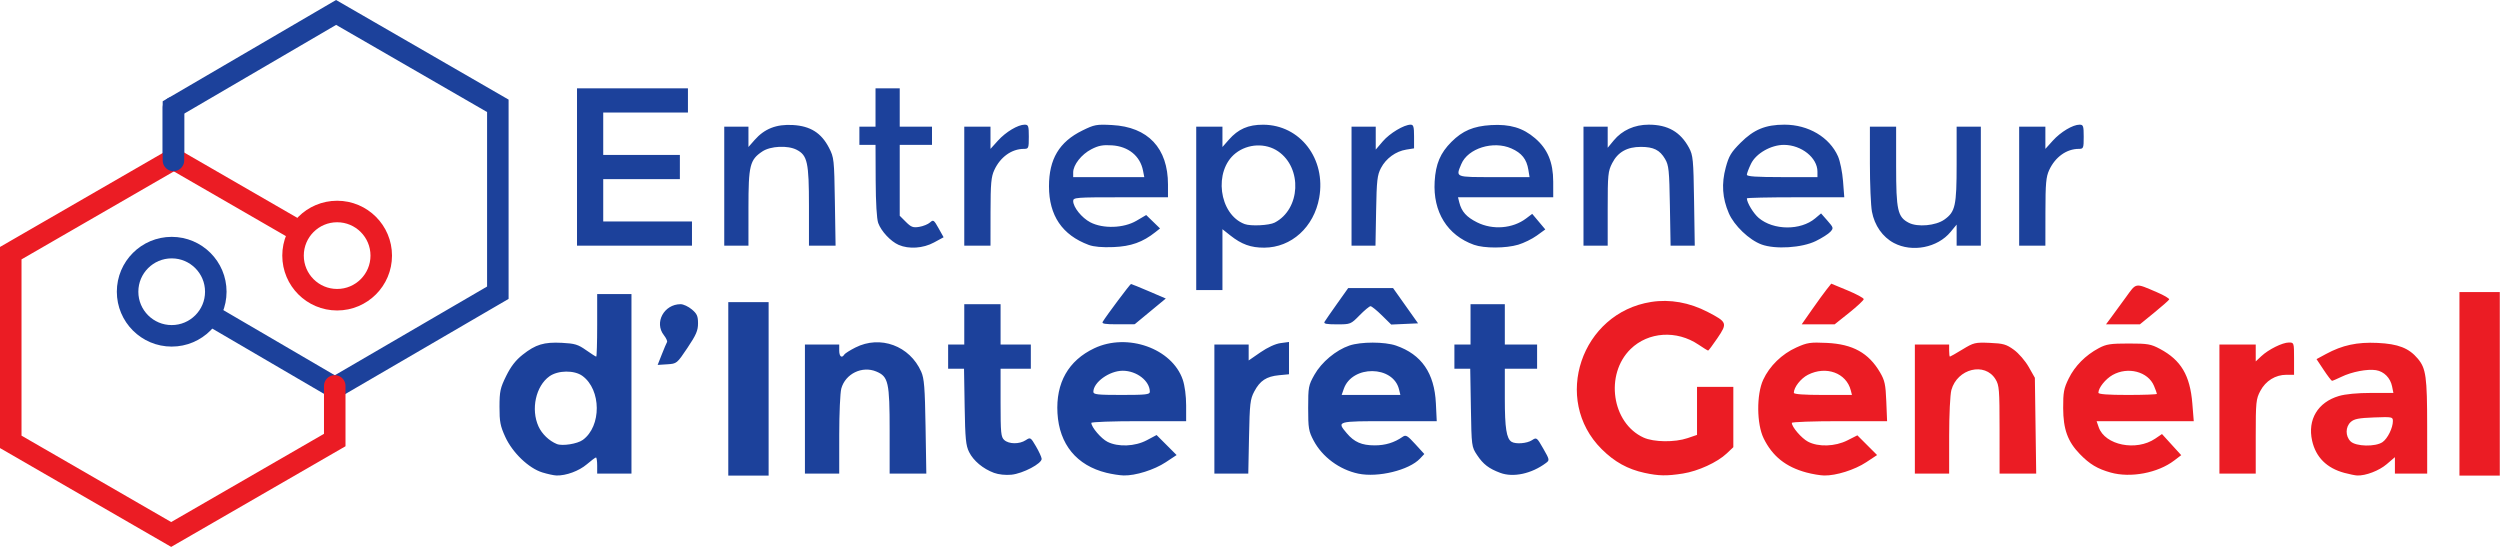
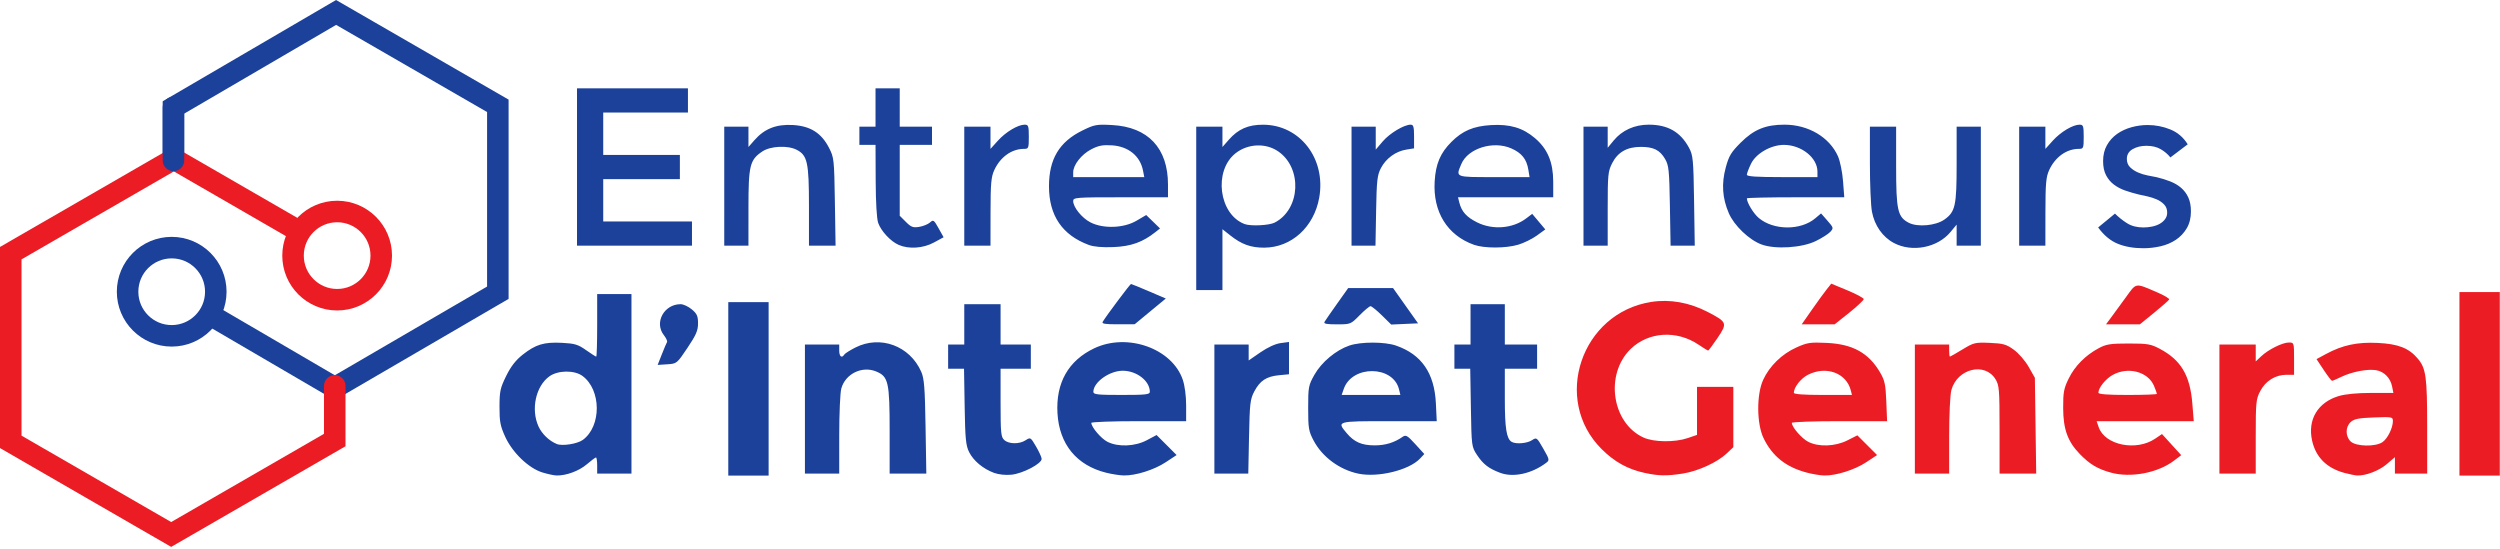
<svg xmlns="http://www.w3.org/2000/svg" width="1162px" height="255px" viewBox="0 0 1162 255" version="1.1">
  <g id="Page-1" stroke="none" stroke-width="1" fill="none" fill-rule="evenodd">
-     <g id="Logo-EIG-(old)" transform="translate(5, 5)">
+     <g id="LogoEIG" transform="translate(5, 5)">
      <path d="M759.401,214.794 C751.551,213.089 745.425,209.696 739.447,203.744 C716.336,180.733 729.937,140.409 762.519,135.336 C771.217,133.982 780.244,135.589 788.761,140.009 C797.805,144.702 797.988,145.198 793.252,152.173 C791.095,155.348 789.157,157.946 788.944,157.946 C788.731,157.946 786.723,156.708 784.481,155.195 C774.323,148.34 761.124,149.193 752.897,157.237 C740.84,169.025 744.159,191.657 758.932,198.385 C763.675,200.545 773.441,200.666 779.39,198.639 L783.776,197.145 L783.776,185.983 L783.776,174.821 L792.213,174.821 L800.651,174.821 L800.651,188.836 L800.651,202.851 L797.604,205.74 C793.237,209.881 784.283,213.991 777.213,215.101 C769.655,216.287 765.982,216.224 759.401,214.794 Z M834.617,214.618 C825.023,212.035 818.776,207.034 814.718,198.688 C811.481,192.03 811.383,178.374 814.524,171.54 C817.465,165.141 823.23,159.525 829.958,156.506 C835.051,154.22 836.383,154.021 844.131,154.385 C856.173,154.951 863.539,159.036 868.848,168.094 C871.027,171.814 871.434,173.704 871.751,181.589 L872.119,190.759 L849.979,190.759 C837.802,190.759 827.838,191.118 827.838,191.558 C827.838,193.457 832.323,198.678 835.324,200.273 C840.151,202.838 847.947,202.584 853.694,199.675 L858.304,197.34 L862.887,201.924 L867.47,206.507 L862.42,209.845 C857.077,213.376 848.403,216.112 842.876,216.01 C841.051,215.976 837.334,215.349 834.617,214.618 Z M855.253,176.462 C853.19,168.329 843.764,164.898 835.32,169.205 C831.988,170.905 828.776,175.019 828.776,177.587 C828.776,178.229 833.477,178.571 842.282,178.571 L855.788,178.571 L855.253,176.462 Z M976.04,214.64 C969.871,212.911 966.281,210.759 961.713,206.052 C956.059,200.227 953.993,194.526 953.96,184.665 C953.936,177.303 954.264,175.551 956.538,170.921 C959.4,165.093 964.324,160.129 970.53,156.815 C973.994,154.965 975.933,154.665 984.401,154.665 C993.26,154.665 994.714,154.914 998.932,157.159 C1008.744,162.38 1012.94,169.455 1013.997,182.556 L1014.659,190.759 L992.079,190.759 L969.498,190.759 L970.489,193.602 C973.394,201.933 987.934,204.858 996.74,198.882 L999.893,196.742 L1004.361,201.652 L1008.828,206.561 L1005.576,209.042 C997.969,214.844 985.319,217.241 976.04,214.64 L976.04,214.64 Z M997.526,178.072 C997.526,177.798 996.919,176.12 996.176,174.343 C993.414,167.734 984.075,165.277 976.944,169.285 C973.647,171.138 970.338,175.275 970.338,177.544 C970.338,178.241 974.703,178.571 983.932,178.571 C991.409,178.571 997.526,178.347 997.526,178.072 Z M1084.656,214.792 C1076.465,212.583 1071.389,207.517 1069.67,199.837 C1067.477,190.039 1072.307,181.976 1082.112,179.064 C1085.148,178.162 1090.722,177.634 1097.188,177.634 L1107.448,177.634 L1106.847,174.632 C1106.05,170.643 1103.105,167.661 1099.366,167.054 C1095.38,166.407 1088.13,167.799 1083.294,170.14 C1081.171,171.168 1079.205,172.009 1078.925,172.009 C1078.645,172.009 1076.91,169.739 1075.068,166.966 L1071.72,161.923 L1076.107,159.549 C1083.746,155.415 1090.596,153.94 1100.083,154.386 C1109.675,154.836 1114.65,156.779 1118.778,161.684 C1122.609,166.237 1123.14,170.086 1123.146,193.337 L1123.156,215.134 L1115.656,215.134 L1108.156,215.134 L1108.156,211.311 L1108.156,207.488 L1104.351,210.744 C1100.813,213.772 1094.6,216.156 1090.631,216.008 C1089.699,215.973 1087.013,215.426 1084.661,214.792 L1084.656,214.792 Z M1102.416,200.48 C1104.79,198.817 1107.213,193.876 1107.213,190.698 C1107.213,188.781 1106.868,188.715 1098.404,189.028 C1091.361,189.287 1089.199,189.711 1087.623,191.138 C1085.121,193.404 1085.075,197.683 1087.526,200.134 C1089.955,202.563 1099.137,202.777 1102.416,200.48 L1102.416,200.48 Z M1138.151,173.415 L1138.151,130.759 L1147.526,130.759 L1156.901,130.759 L1156.901,173.415 L1156.901,216.071 L1147.526,216.071 L1138.151,216.071 L1138.151,173.415 Z M885.026,185.134 L885.026,155.134 L892.995,155.134 L900.963,155.134 L900.963,157.946 C900.963,159.493 901.123,160.759 901.319,160.759 C901.514,160.759 904.151,159.253 907.178,157.412 C912.411,154.231 913.036,154.081 919.86,154.368 C926.144,154.633 927.537,155.033 931.054,157.581 C933.294,159.204 936.34,162.728 937.939,165.547 L940.807,170.602 L941.116,192.868 L941.425,215.134 L932.913,215.134 L924.401,215.134 L924.397,194.743 C924.394,176.017 924.241,174.102 922.521,171.282 C917.58,163.177 904.771,166.298 901.999,176.282 C901.425,178.35 900.971,187.719 900.968,197.556 L900.963,215.134 L892.994,215.134 L885.026,215.134 L885.026,185.134 L885.026,185.134 Z M1026.588,185.134 L1026.588,155.134 L1035.026,155.134 L1043.463,155.134 L1043.463,159.059 L1043.463,162.985 L1046.042,160.569 C1049.413,157.409 1055.894,154.196 1058.895,154.196 C1061.246,154.196 1061.276,154.29 1061.276,161.696 L1061.276,169.196 L1057.746,169.196 C1052.631,169.196 1048.081,172.009 1045.596,176.708 C1043.602,180.48 1043.463,181.855 1043.463,197.937 L1043.463,215.134 L1035.026,215.134 L1026.588,215.134 L1026.588,185.134 Z M837.174,138.962 C839.785,135.224 842.878,130.967 844.046,129.503 L846.171,126.841 L853.721,129.972 C857.873,131.694 861.264,133.524 861.257,134.04 C861.25,134.556 858.204,137.403 854.49,140.368 L847.737,145.759 L840.082,145.759 L832.427,145.759 L837.174,138.962 Z M976.131,142.712 C977.377,141.036 980.463,136.815 982.989,133.332 C988.123,126.253 987.188,126.415 997.508,130.817 C1000.869,132.251 1003.444,133.774 1003.229,134.201 C1003.013,134.628 999.861,137.403 996.223,140.368 L989.61,145.759 L981.738,145.759 L973.866,145.759 L976.131,142.712 Z" id="path4261" fill="#EB1C24" fill-rule="nonzero" />
-       <path d="M247.086,214.59 C240.745,212.639 233.212,205.417 229.847,198.063 C227.532,193.003 227.151,191.017 227.165,184.091 C227.181,176.876 227.511,175.352 230.266,169.754 C232.451,165.316 234.689,162.432 237.945,159.858 C243.981,155.087 247.826,153.925 256.185,154.348 C262.145,154.649 263.668,155.108 267.384,157.727 C269.75,159.395 271.884,160.759 272.126,160.759 C272.369,160.759 272.568,154.22 272.568,146.227 L272.568,131.696 L280.536,131.696 L288.505,131.696 L288.505,173.415 L288.505,215.134 L280.536,215.134 L272.568,215.134 L272.568,211.384 C272.568,209.321 272.318,207.634 272.014,207.634 C271.709,207.634 269.786,209.066 267.74,210.817 C264.132,213.906 258.06,216.139 253.637,216.006 C252.447,215.97 249.499,215.333 247.086,214.59 L247.086,214.59 Z M265.878,199.479 C274.627,193.111 274.526,176.154 265.702,169.72 C261.937,166.975 254.363,167.066 250.382,169.906 C244.036,174.433 241.675,185.232 245.291,193.195 C246.885,196.704 250.214,199.901 253.818,201.382 C256.348,202.422 263.353,201.316 265.878,199.479 L265.878,199.479 Z M333.505,175.759 L333.505,135.446 L342.88,135.446 L352.255,135.446 L352.255,175.759 L352.255,216.071 L342.88,216.071 L333.505,216.071 L333.505,175.759 Z M457.019,214.787 C451.885,212.877 447.454,209.175 445.434,205.109 C443.924,202.069 443.618,198.933 443.37,183.962 L443.079,166.384 L439.386,166.384 L435.693,166.384 L435.693,160.759 L435.693,155.134 L439.443,155.134 L443.193,155.134 L443.193,145.759 L443.193,136.384 L451.63,136.384 L460.068,136.384 L460.068,145.759 L460.068,155.134 L467.099,155.134 L474.13,155.134 L474.13,160.759 L474.13,166.384 L467.099,166.384 L460.068,166.384 L460.068,182.176 C460.068,196.285 460.25,198.134 461.782,199.52 C463.944,201.476 468.826,201.518 471.745,199.606 C473.93,198.174 474.04,198.24 476.51,202.454 C477.9,204.827 479.094,207.428 479.162,208.235 C479.347,210.422 470.428,215.121 465.093,215.647 C462.39,215.913 459.106,215.564 457.019,214.787 L457.019,214.787 Z M509.286,214.759 C495.435,211.354 487.351,201.521 486.514,187.059 C485.697,172.948 491.582,162.573 503.64,156.869 C519.048,149.579 539.801,156.968 544.755,171.506 C545.689,174.249 546.318,179.04 546.318,183.426 L546.318,190.759 L524.286,190.759 C512.169,190.759 502.255,191.118 502.255,191.558 C502.255,193.538 506.815,198.88 509.774,200.367 C514.737,202.86 522.549,202.535 528.06,199.605 L532.581,197.201 L537.234,201.854 L541.887,206.507 L536.837,209.845 C531.474,213.389 522.781,216.123 517.293,215.991 C515.467,215.948 511.864,215.393 509.286,214.759 L509.286,214.759 Z M529.443,177.118 C529.443,172.059 523.349,167.321 516.842,167.321 C510.651,167.321 503.193,172.682 503.193,177.132 C503.193,178.357 505.142,178.571 516.318,178.571 C527.546,178.571 529.443,178.361 529.443,177.118 Z M626.327,215.148 C617.563,213.295 609.579,207.377 605.554,199.749 C603.264,195.409 603.036,194.046 603.036,184.665 C603.036,174.868 603.182,174.095 605.941,169.196 C609.243,163.337 615.927,157.748 622.188,155.612 C627.54,153.786 638.578,153.796 643.885,155.632 C655.733,159.73 661.729,168.424 662.401,182.48 L662.797,190.759 L640.651,190.759 C616.219,190.759 616.252,190.75 620.961,196.345 C624.442,200.483 627.943,202.009 633.957,202.009 C638.902,202.009 643.061,200.738 646.936,198.043 C648.445,196.994 649.147,197.399 652.834,201.439 L657.019,206.025 L655.031,208.141 C649.96,213.539 635.462,217.078 626.327,215.148 L626.327,215.148 Z M645.269,175.993 C642.543,164.778 623.469,164.61 619.58,175.767 L618.603,178.571 L632.249,178.571 L645.896,178.571 L645.269,175.993 Z M692.342,214.791 C687.022,212.811 684.381,210.785 681.55,206.511 C678.996,202.655 678.971,202.464 678.668,184.502 L678.362,166.384 L674.683,166.384 L671.005,166.384 L671.005,160.759 L671.005,155.134 L674.755,155.134 L678.505,155.134 L678.505,145.759 L678.505,136.384 L686.474,136.384 L694.443,136.384 L694.443,145.759 L694.443,155.134 L701.943,155.134 L709.443,155.134 L709.443,160.759 L709.443,166.384 L701.943,166.384 L694.443,166.384 L694.443,180.385 C694.443,193.92 695.21,198.848 697.548,200.335 C699.444,201.54 704.711,201.143 707.037,199.619 C709.212,198.194 709.309,198.266 712.308,203.508 C715.27,208.685 715.309,208.89 713.575,210.189 C706.907,215.188 698.377,217.037 692.342,214.791 L692.342,214.791 Z M369.13,185.134 L369.13,155.134 L377.099,155.134 L385.068,155.134 L385.068,157.946 C385.068,160.719 386.27,161.667 387.422,159.803 C387.747,159.278 390.078,157.801 392.603,156.522 C404.155,150.668 417.869,155.721 423.188,167.79 C424.57,170.927 424.899,175.1 425.198,193.337 L425.556,215.134 L417.03,215.134 L408.505,215.134 L408.505,195.416 C408.505,172.595 407.932,170.036 402.294,167.68 C395.713,164.931 387.948,168.707 386.038,175.585 C385.51,177.485 385.076,187.161 385.073,197.087 L385.068,215.134 L377.099,215.134 L369.13,215.134 L369.13,185.134 L369.13,185.134 Z M559.443,185.134 L559.443,155.134 L567.411,155.134 L575.38,155.134 L575.38,158.836 L575.38,162.539 L580.844,158.769 C584.199,156.453 587.816,154.796 590.219,154.474 L594.13,153.949 L594.13,161.453 L594.13,168.958 L589.496,169.403 C583.637,169.966 580.644,171.928 577.993,176.944 C576.089,180.548 575.863,182.498 575.548,198.024 L575.201,215.134 L567.322,215.134 L559.443,215.134 L559.443,185.134 Z M302.621,159.687 C303.688,156.978 304.773,154.419 305.032,154.001 C305.29,153.583 304.631,152.133 303.566,150.779 C298.986,144.957 303.625,136.384 311.355,136.384 C312.63,136.384 314.972,137.476 316.558,138.811 C318.962,140.834 319.443,141.915 319.443,145.302 C319.443,148.649 318.573,150.663 314.521,156.703 C309.629,163.995 309.572,164.042 305.139,164.326 L300.679,164.612 L302.621,159.687 Z M507.531,144.587 C509.198,141.795 520.261,127.009 520.683,127.009 C520.939,127.009 524.684,128.528 529.006,130.384 L536.863,133.76 L529.637,139.731 L522.411,145.702 L514.622,145.731 C508.636,145.752 506.994,145.487 507.531,144.587 L507.531,144.587 Z M610.642,144.587 C611.019,143.942 613.649,140.145 616.487,136.149 L621.646,128.884 L632.068,128.884 L642.489,128.884 L648.302,137.087 L654.115,145.29 L647.874,145.571 L641.632,145.851 L637.302,141.586 C634.921,139.241 632.547,137.321 632.027,137.321 C631.508,137.321 629.22,139.22 626.943,141.54 C622.834,145.727 622.753,145.759 616.38,145.759 C611.501,145.759 610.122,145.477 610.642,144.587 L610.642,144.587 Z M551.005,91.852 L551.005,53.884 L557.099,53.884 L563.193,53.884 L563.193,58.604 L563.193,63.324 L566.151,59.955 C570.527,54.971 575.168,52.942 582.14,52.967 C599.29,53.027 611.402,68.822 608.169,86.913 C605.732,100.545 595.247,110.065 582.616,110.113 C576.404,110.137 572.087,108.583 566.86,104.443 L563.193,101.539 L563.193,115.68 L563.193,129.821 L557.099,129.821 L551.005,129.821 L551.005,91.852 Z M587.475,98.463 C599.504,92.242 600.419,73.093 589.058,65.328 C583.267,61.371 575.004,61.741 569.319,66.213 C558.93,74.385 561.504,94.635 573.505,99.145 C576.327,100.205 584.917,99.786 587.475,98.463 Z M412.692,108.821 C408.988,107.208 404.585,102.495 403.191,98.652 C402.51,96.772 402.058,89.218 402.014,78.962 L401.943,62.321 L398.193,62.321 L394.443,62.321 L394.443,58.102 L394.443,53.884 L398.193,53.884 L401.943,53.884 L401.943,44.977 L401.943,36.071 L407.568,36.071 L413.193,36.071 L413.193,44.977 L413.193,53.884 L420.693,53.884 L428.193,53.884 L428.193,58.102 L428.193,62.321 L420.693,62.321 L413.193,62.321 L413.193,78.8 L413.193,95.278 L416.049,98.134 C418.49,100.576 419.391,100.911 422.259,100.446 C424.103,100.146 426.356,99.229 427.264,98.407 C428.804,97.014 429.074,97.196 431.252,101.092 L433.589,105.273 L429.123,107.703 C424.096,110.44 417.446,110.892 412.692,108.821 L412.692,108.821 Z M501.039,108.836 C488.712,104.25 482.568,95.187 482.568,81.589 C482.568,68.934 487.336,60.957 498.055,55.679 C503.683,52.909 504.612,52.736 511.856,53.117 C528.616,53.996 537.88,63.841 537.88,80.773 L537.88,86.696 L515.849,86.696 C495.029,86.696 493.818,86.792 493.818,88.433 C493.818,91.307 497.798,96.252 501.786,98.333 C507.681,101.409 517.305,101.087 523.207,97.618 L527.753,94.946 L530.969,98.062 L534.184,101.179 L532.048,102.877 C526.161,107.557 520.662,109.523 512.568,109.844 C507.289,110.054 503.397,109.713 501.039,108.836 L501.039,108.836 Z M526.268,74.274 C524.94,67.494 519.491,63.057 511.877,62.556 C507.591,62.273 505.603,62.648 502.263,64.37 C497.669,66.737 493.818,71.638 493.818,75.116 L493.818,77.321 L510.341,77.321 L526.864,77.321 L526.268,74.274 L526.268,74.274 Z M680.097,108.78 C667.721,104.366 660.982,93.509 661.828,79.349 C662.317,71.163 664.454,66.123 669.63,60.946 C674.799,55.777 679.849,53.633 687.999,53.146 C696.827,52.618 702.843,54.411 708.501,59.254 C714.339,64.251 716.922,70.431 716.933,79.431 L716.942,86.696 L694.81,86.696 L672.677,86.696 L673.289,89.138 C674.35,93.363 676.633,95.905 681.58,98.37 C688.836,101.986 698.099,101.245 704.324,96.55 L707.174,94.401 L710.213,98.021 L713.252,101.641 L709.319,104.49 C707.156,106.058 703.269,107.968 700.681,108.737 C694.882,110.459 684.863,110.48 680.097,108.78 L680.097,108.78 Z M705.389,73.941 C704.584,68.98 702.323,66.134 697.485,63.994 C689.056,60.266 677.268,63.946 674.213,71.259 C671.601,77.51 671.129,77.321 689.409,77.321 L705.938,77.321 L705.389,73.941 Z M813.763,108.637 C808.011,106.522 801.023,99.842 798.552,94.096 C795.534,87.082 795.088,80.405 797.13,72.847 C798.585,67.463 799.6,65.775 804.06,61.314 C810.191,55.184 815.635,52.946 824.418,52.946 C835.523,52.946 845.338,58.754 849.304,67.672 C850.268,69.842 851.319,75.01 851.639,79.156 L852.221,86.696 L829.582,86.696 C817.13,86.696 806.943,86.921 806.943,87.195 C806.943,89.185 810.008,94.242 812.469,96.313 C819.351,102.104 831.926,102.195 838.691,96.503 L841.434,94.194 L844.402,97.574 C847.232,100.798 847.295,101.036 845.757,102.735 C844.87,103.715 841.82,105.654 838.979,107.044 C832.522,110.203 820.146,110.985 813.763,108.637 L813.763,108.637 Z M839.752,74.743 C839.744,68.318 832.321,62.386 824.236,62.342 C818.195,62.309 811.203,66.3 808.874,71.11 C807.812,73.305 806.943,75.6 806.943,76.211 C806.943,77.024 811.334,77.321 823.349,77.321 L839.755,77.321 L839.751,74.743 L839.752,74.743 Z M875.293,107.952 C870.042,105.18 866.279,99.809 865.074,93.365 C864.555,90.588 864.13,80.568 864.13,71.1 L864.13,53.884 L870.224,53.884 L876.318,53.884 L876.318,72.258 C876.318,92.751 877.017,95.868 882.219,98.558 C886.305,100.671 894.753,99.903 898.751,97.056 C903.838,93.434 904.443,90.694 904.443,71.258 L904.443,53.884 L910.068,53.884 L915.693,53.884 L915.693,81.54 L915.693,109.196 L910.068,109.196 L904.443,109.196 L904.443,104.295 L904.443,99.394 L901.631,102.805 C895.594,110.129 883.787,112.437 875.293,107.952 L875.293,107.952 Z M263.193,72.634 L263.193,36.071 L288.974,36.071 L314.755,36.071 L314.755,41.696 L314.755,47.321 L295.068,47.321 L275.38,47.321 L275.38,57.165 L275.38,67.009 L293.193,67.009 L311.005,67.009 L311.005,72.634 L311.005,78.259 L293.193,78.259 L275.38,78.259 L275.38,88.102 L275.38,97.946 L296.005,97.946 L316.63,97.946 L316.63,103.571 L316.63,109.196 L289.911,109.196 L263.193,109.196 L263.193,72.634 Z M331.63,81.54 L331.63,53.884 L337.255,53.884 L342.88,53.884 L342.88,58.604 L342.88,63.324 L345.734,60.074 C350.342,54.825 355.834,52.672 363.506,53.105 C371.659,53.566 376.764,56.784 380.329,63.709 C382.644,68.206 382.735,69.04 383.05,88.779 L383.376,109.196 L377.191,109.196 L371.005,109.196 L371.005,90.822 C371.005,70.484 370.291,67.204 365.3,64.624 C361.149,62.477 353.129,62.86 349.347,65.387 C343.52,69.28 342.883,71.862 342.882,91.618 L342.881,109.196 L337.256,109.196 L331.63,109.196 L331.631,81.54 L331.63,81.54 Z M443.193,81.54 L443.193,53.884 L449.286,53.884 L455.38,53.884 L455.38,59.043 L455.38,64.202 L458.832,60.381 C462.512,56.308 468.14,52.946 471.28,52.946 C472.993,52.946 473.193,53.535 473.193,58.571 C473.193,63.906 473.075,64.196 470.91,64.196 C465.235,64.196 459.95,67.978 457.152,74.04 C455.691,77.206 455.418,80.235 455.401,93.493 L455.38,109.196 L449.286,109.196 L443.193,109.196 L443.193,81.54 L443.193,81.54 Z M623.193,81.54 L623.193,53.884 L628.818,53.884 L634.443,53.884 L634.443,59.209 L634.443,64.534 L637.726,60.697 C640.964,56.915 647.595,52.946 650.676,52.946 C651.977,52.946 652.255,53.915 652.255,58.451 L652.255,63.957 L648.665,64.531 C643.752,65.316 639.208,68.618 636.868,73.102 C635.147,76.401 634.876,78.801 634.617,93.024 L634.322,109.196 L628.757,109.196 L623.193,109.196 L623.193,81.54 Z M731.005,81.54 L731.005,53.884 L736.63,53.884 L742.255,53.884 L742.255,58.785 L742.255,63.686 L745.066,60.275 C748.97,55.54 754.726,52.946 761.331,52.946 C770.219,52.946 776.108,56.334 780.074,63.727 C781.925,67.178 782.111,69.141 782.404,88.337 L782.724,109.196 L777.105,109.196 L771.487,109.196 L771.168,90.681 C770.881,74.029 770.655,71.835 768.923,68.886 C766.476,64.721 763.617,63.29 757.709,63.273 C751.295,63.254 746.985,65.683 744.364,70.792 C742.404,74.616 742.255,76.115 742.255,92.051 L742.255,109.196 L736.63,109.196 L731.005,109.196 L731.005,81.54 Z M933.505,81.54 L933.505,53.884 L939.599,53.884 L945.693,53.884 L945.693,59.043 L945.693,64.202 L949.144,60.381 C952.824,56.308 958.453,52.946 961.593,52.946 C963.305,52.946 963.505,53.535 963.505,58.571 C963.505,63.906 963.387,64.196 961.222,64.196 C955.548,64.196 950.262,67.978 947.465,74.04 C946.003,77.206 945.731,80.235 945.713,93.493 L945.693,109.196 L939.599,109.196 L933.505,109.196 L933.505,81.54 L933.505,81.54 Z" id="path4259" fill="#1C419B" fill-rule="nonzero" />
+       <path d="M247.086,214.59 C240.745,212.639 233.212,205.417 229.847,198.063 C227.532,193.003 227.151,191.017 227.165,184.091 C227.181,176.876 227.511,175.352 230.266,169.754 C232.451,165.316 234.689,162.432 237.945,159.858 C243.981,155.087 247.826,153.925 256.185,154.348 C262.145,154.649 263.668,155.108 267.384,157.727 C269.75,159.395 271.884,160.759 272.126,160.759 C272.369,160.759 272.568,154.22 272.568,146.227 L272.568,131.696 L280.536,131.696 L288.505,131.696 L288.505,173.415 L288.505,215.134 L280.536,215.134 L272.568,215.134 L272.568,211.384 C272.568,209.321 272.318,207.634 272.014,207.634 C271.709,207.634 269.786,209.066 267.74,210.817 C264.132,213.906 258.06,216.139 253.637,216.006 C252.447,215.97 249.499,215.333 247.086,214.59 L247.086,214.59 Z M265.878,199.479 C274.627,193.111 274.526,176.154 265.702,169.72 C261.937,166.975 254.363,167.066 250.382,169.906 C244.036,174.433 241.675,185.232 245.291,193.195 C246.885,196.704 250.214,199.901 253.818,201.382 C256.348,202.422 263.353,201.316 265.878,199.479 L265.878,199.479 Z M333.505,175.759 L333.505,135.446 L342.88,135.446 L352.255,135.446 L352.255,175.759 L352.255,216.071 L342.88,216.071 L333.505,216.071 L333.505,175.759 Z M457.019,214.787 C451.885,212.877 447.454,209.175 445.434,205.109 C443.924,202.069 443.618,198.933 443.37,183.962 L443.079,166.384 L439.386,166.384 L435.693,166.384 L435.693,160.759 L435.693,155.134 L439.443,155.134 L443.193,155.134 L443.193,145.759 L443.193,136.384 L451.63,136.384 L460.068,136.384 L460.068,145.759 L460.068,155.134 L467.099,155.134 L474.13,155.134 L474.13,160.759 L474.13,166.384 L467.099,166.384 L460.068,166.384 L460.068,182.176 C460.068,196.285 460.25,198.134 461.782,199.52 C463.944,201.476 468.826,201.518 471.745,199.606 C473.93,198.174 474.04,198.24 476.51,202.454 C477.9,204.827 479.094,207.428 479.162,208.235 C479.347,210.422 470.428,215.121 465.093,215.647 C462.39,215.913 459.106,215.564 457.019,214.787 L457.019,214.787 Z M509.286,214.759 C495.435,211.354 487.351,201.521 486.514,187.059 C485.697,172.948 491.582,162.573 503.64,156.869 C519.048,149.579 539.801,156.968 544.755,171.506 C545.689,174.249 546.318,179.04 546.318,183.426 L546.318,190.759 L524.286,190.759 C512.169,190.759 502.255,191.118 502.255,191.558 C502.255,193.538 506.815,198.88 509.774,200.367 C514.737,202.86 522.549,202.535 528.06,199.605 L532.581,197.201 L537.234,201.854 L541.887,206.507 L536.837,209.845 C531.474,213.389 522.781,216.123 517.293,215.991 C515.467,215.948 511.864,215.393 509.286,214.759 L509.286,214.759 Z M529.443,177.118 C529.443,172.059 523.349,167.321 516.842,167.321 C510.651,167.321 503.193,172.682 503.193,177.132 C503.193,178.357 505.142,178.571 516.318,178.571 C527.546,178.571 529.443,178.361 529.443,177.118 Z M626.327,215.148 C617.563,213.295 609.579,207.377 605.554,199.749 C603.264,195.409 603.036,194.046 603.036,184.665 C603.036,174.868 603.182,174.095 605.941,169.196 C609.243,163.337 615.927,157.748 622.188,155.612 C627.54,153.786 638.578,153.796 643.885,155.632 C655.733,159.73 661.729,168.424 662.401,182.48 L662.797,190.759 L640.651,190.759 C616.219,190.759 616.252,190.75 620.961,196.345 C624.442,200.483 627.943,202.009 633.957,202.009 C638.902,202.009 643.061,200.738 646.936,198.043 C648.445,196.994 649.147,197.399 652.834,201.439 L657.019,206.025 L655.031,208.141 C649.96,213.539 635.462,217.078 626.327,215.148 L626.327,215.148 Z M645.269,175.993 C642.543,164.778 623.469,164.61 619.58,175.767 L618.603,178.571 L632.249,178.571 L645.896,178.571 L645.269,175.993 Z M692.342,214.791 C687.022,212.811 684.381,210.785 681.55,206.511 C678.996,202.655 678.971,202.464 678.668,184.502 L678.362,166.384 L674.683,166.384 L671.005,166.384 L671.005,160.759 L671.005,155.134 L674.755,155.134 L678.505,155.134 L678.505,145.759 L678.505,136.384 L686.474,136.384 L694.443,136.384 L694.443,145.759 L694.443,155.134 L701.943,155.134 L709.443,155.134 L709.443,160.759 L709.443,166.384 L701.943,166.384 L694.443,166.384 L694.443,180.385 C694.443,193.92 695.21,198.848 697.548,200.335 C699.444,201.54 704.711,201.143 707.037,199.619 C709.212,198.194 709.309,198.266 712.308,203.508 C715.27,208.685 715.309,208.89 713.575,210.189 C706.907,215.188 698.377,217.037 692.342,214.791 L692.342,214.791 Z M369.13,185.134 L369.13,155.134 L377.099,155.134 L385.068,155.134 L385.068,157.946 C385.068,160.719 386.27,161.667 387.422,159.803 C387.747,159.278 390.078,157.801 392.603,156.522 C404.155,150.668 417.869,155.721 423.188,167.79 C424.57,170.927 424.899,175.1 425.198,193.337 L425.556,215.134 L417.03,215.134 L408.505,215.134 L408.505,195.416 C408.505,172.595 407.932,170.036 402.294,167.68 C395.713,164.931 387.948,168.707 386.038,175.585 C385.51,177.485 385.076,187.161 385.073,197.087 L385.068,215.134 L377.099,215.134 L369.13,215.134 L369.13,185.134 L369.13,185.134 Z M559.443,185.134 L559.443,155.134 L567.411,155.134 L575.38,155.134 L575.38,158.836 L575.38,162.539 L580.844,158.769 C584.199,156.453 587.816,154.796 590.219,154.474 L594.13,153.949 L594.13,161.453 L594.13,168.958 L589.496,169.403 C583.637,169.966 580.644,171.928 577.993,176.944 C576.089,180.548 575.863,182.498 575.548,198.024 L575.201,215.134 L567.322,215.134 L559.443,215.134 L559.443,185.134 Z M302.621,159.687 C303.688,156.978 304.773,154.419 305.032,154.001 C305.29,153.583 304.631,152.133 303.566,150.779 C298.986,144.957 303.625,136.384 311.355,136.384 C312.63,136.384 314.972,137.476 316.558,138.811 C318.962,140.834 319.443,141.915 319.443,145.302 C319.443,148.649 318.573,150.663 314.521,156.703 C309.629,163.995 309.572,164.042 305.139,164.326 L300.679,164.612 L302.621,159.687 Z M507.531,144.587 C509.198,141.795 520.261,127.009 520.683,127.009 C520.939,127.009 524.684,128.528 529.006,130.384 L536.863,133.76 L529.637,139.731 L522.411,145.702 L514.622,145.731 C508.636,145.752 506.994,145.487 507.531,144.587 L507.531,144.587 Z M610.642,144.587 C611.019,143.942 613.649,140.145 616.487,136.149 L621.646,128.884 L632.068,128.884 L642.489,128.884 L648.302,137.087 L654.115,145.29 L647.874,145.571 L641.632,145.851 L637.302,141.586 C634.921,139.241 632.547,137.321 632.027,137.321 C631.508,137.321 629.22,139.22 626.943,141.54 C622.834,145.727 622.753,145.759 616.38,145.759 C611.501,145.759 610.122,145.477 610.642,144.587 L610.642,144.587 Z M551.005,91.852 L551.005,53.884 L557.099,53.884 L563.193,53.884 L563.193,58.604 L563.193,63.324 L566.151,59.955 C570.527,54.971 575.168,52.942 582.14,52.967 C599.29,53.027 611.402,68.822 608.169,86.913 C605.732,100.545 595.247,110.065 582.616,110.113 C576.404,110.137 572.087,108.583 566.86,104.443 L563.193,101.539 L563.193,115.68 L563.193,129.821 L557.099,129.821 L551.005,129.821 L551.005,91.852 Z M587.475,98.463 C599.504,92.242 600.419,73.093 589.058,65.328 C583.267,61.371 575.004,61.741 569.319,66.213 C558.93,74.385 561.504,94.635 573.505,99.145 C576.327,100.205 584.917,99.786 587.475,98.463 Z M412.692,108.821 C408.988,107.208 404.585,102.495 403.191,98.652 C402.51,96.772 402.058,89.218 402.014,78.962 L401.943,62.321 L398.193,62.321 L394.443,62.321 L394.443,58.102 L394.443,53.884 L398.193,53.884 L401.943,53.884 L401.943,44.977 L401.943,36.071 L407.568,36.071 L413.193,36.071 L413.193,44.977 L413.193,53.884 L420.693,53.884 L428.193,53.884 L428.193,58.102 L428.193,62.321 L420.693,62.321 L413.193,62.321 L413.193,78.8 L413.193,95.278 L416.049,98.134 C418.49,100.576 419.391,100.911 422.259,100.446 C424.103,100.146 426.356,99.229 427.264,98.407 C428.804,97.014 429.074,97.196 431.252,101.092 L433.589,105.273 L429.123,107.703 C424.096,110.44 417.446,110.892 412.692,108.821 L412.692,108.821 Z M501.039,108.836 C488.712,104.25 482.568,95.187 482.568,81.589 C482.568,68.934 487.336,60.957 498.055,55.679 C503.683,52.909 504.612,52.736 511.856,53.117 C528.616,53.996 537.88,63.841 537.88,80.773 L537.88,86.696 L515.849,86.696 C495.029,86.696 493.818,86.792 493.818,88.433 C493.818,91.307 497.798,96.252 501.786,98.333 C507.681,101.409 517.305,101.087 523.207,97.618 L527.753,94.946 L530.969,98.062 L534.184,101.179 L532.048,102.877 C526.161,107.557 520.662,109.523 512.568,109.844 C507.289,110.054 503.397,109.713 501.039,108.836 L501.039,108.836 Z M526.268,74.274 C524.94,67.494 519.491,63.057 511.877,62.556 C507.591,62.273 505.603,62.648 502.263,64.37 C497.669,66.737 493.818,71.638 493.818,75.116 L493.818,77.321 L510.341,77.321 L526.864,77.321 L526.268,74.274 L526.268,74.274 Z M680.097,108.78 C667.721,104.366 660.982,93.509 661.828,79.349 C662.317,71.163 664.454,66.123 669.63,60.946 C674.799,55.777 679.849,53.633 687.999,53.146 C696.827,52.618 702.843,54.411 708.501,59.254 C714.339,64.251 716.922,70.431 716.933,79.431 L716.942,86.696 L694.81,86.696 L672.677,86.696 L673.289,89.138 C674.35,93.363 676.633,95.905 681.58,98.37 C688.836,101.986 698.099,101.245 704.324,96.55 L707.174,94.401 L710.213,98.021 L713.252,101.641 L709.319,104.49 C707.156,106.058 703.269,107.968 700.681,108.737 C694.882,110.459 684.863,110.48 680.097,108.78 L680.097,108.78 Z M705.389,73.941 C704.584,68.98 702.323,66.134 697.485,63.994 C689.056,60.266 677.268,63.946 674.213,71.259 C671.601,77.51 671.129,77.321 689.409,77.321 L705.938,77.321 L705.389,73.941 Z M813.763,108.637 C808.011,106.522 801.023,99.842 798.552,94.096 C795.534,87.082 795.088,80.405 797.13,72.847 C798.585,67.463 799.6,65.775 804.06,61.314 C810.191,55.184 815.635,52.946 824.418,52.946 C835.523,52.946 845.338,58.754 849.304,67.672 C850.268,69.842 851.319,75.01 851.639,79.156 L852.221,86.696 L829.582,86.696 C817.13,86.696 806.943,86.921 806.943,87.195 C806.943,89.185 810.008,94.242 812.469,96.313 C819.351,102.104 831.926,102.195 838.691,96.503 L841.434,94.194 L844.402,97.574 C847.232,100.798 847.295,101.036 845.757,102.735 C844.87,103.715 841.82,105.654 838.979,107.044 C832.522,110.203 820.146,110.985 813.763,108.637 L813.763,108.637 Z M839.752,74.743 C839.744,68.318 832.321,62.386 824.236,62.342 C818.195,62.309 811.203,66.3 808.874,71.11 C807.812,73.305 806.943,75.6 806.943,76.211 C806.943,77.024 811.334,77.321 823.349,77.321 L839.755,77.321 L839.751,74.743 L839.752,74.743 Z M875.293,107.952 C870.042,105.18 866.279,99.809 865.074,93.365 C864.555,90.588 864.13,80.568 864.13,71.1 L864.13,53.884 L870.224,53.884 L876.318,53.884 L876.318,72.258 C876.318,92.751 877.017,95.868 882.219,98.558 C886.305,100.671 894.753,99.903 898.751,97.056 C903.838,93.434 904.443,90.694 904.443,71.258 L904.443,53.884 L910.068,53.884 L915.693,53.884 L915.693,81.54 L915.693,109.196 L910.068,109.196 L904.443,109.196 L904.443,104.295 L904.443,99.394 L901.631,102.805 C895.594,110.129 883.787,112.437 875.293,107.952 L875.293,107.952 Z M263.193,72.634 L263.193,36.071 L288.974,36.071 L314.755,36.071 L314.755,41.696 L314.755,47.321 L295.068,47.321 L275.38,47.321 L275.38,57.165 L275.38,67.009 L293.193,67.009 L311.005,67.009 L311.005,72.634 L311.005,78.259 L293.193,78.259 L275.38,78.259 L275.38,88.102 L275.38,97.946 L296.005,97.946 L316.63,97.946 L316.63,103.571 L316.63,109.196 L289.911,109.196 L263.193,109.196 L263.193,72.634 Z M331.63,81.54 L331.63,53.884 L337.255,53.884 L342.88,53.884 L342.88,58.604 L342.88,63.324 L345.734,60.074 C350.342,54.825 355.834,52.672 363.506,53.105 C371.659,53.566 376.764,56.784 380.329,63.709 C382.644,68.206 382.735,69.04 383.05,88.779 L383.376,109.196 L377.191,109.196 L371.005,109.196 L371.005,90.822 C371.005,70.484 370.291,67.204 365.3,64.624 C361.149,62.477 353.129,62.86 349.347,65.387 C343.52,69.28 342.883,71.862 342.882,91.618 L342.881,109.196 L337.256,109.196 L331.63,109.196 L331.631,81.54 L331.63,81.54 Z M443.193,81.54 L443.193,53.884 L449.286,53.884 L455.38,53.884 L455.38,59.043 L455.38,64.202 L458.832,60.381 C462.512,56.308 468.14,52.946 471.28,52.946 C472.993,52.946 473.193,53.535 473.193,58.571 C473.193,63.906 473.075,64.196 470.91,64.196 C465.235,64.196 459.95,67.978 457.152,74.04 C455.691,77.206 455.418,80.235 455.401,93.493 L455.38,109.196 L449.286,109.196 L443.193,109.196 L443.193,81.54 L443.193,81.54 Z M623.193,81.54 L623.193,53.884 L628.818,53.884 L634.443,53.884 L634.443,59.209 L634.443,64.534 L637.726,60.697 C640.964,56.915 647.595,52.946 650.676,52.946 C651.977,52.946 652.255,53.915 652.255,58.451 L652.255,63.957 L648.665,64.531 C643.752,65.316 639.208,68.618 636.868,73.102 C635.147,76.401 634.876,78.801 634.617,93.024 L634.322,109.196 L628.757,109.196 L623.193,109.196 L623.193,81.54 Z M731.005,81.54 L731.005,53.884 L736.63,53.884 L742.255,53.884 L742.255,58.785 L742.255,63.686 L745.066,60.275 C748.97,55.54 754.726,52.946 761.331,52.946 C770.219,52.946 776.108,56.334 780.074,63.727 C781.925,67.178 782.111,69.141 782.404,88.337 L782.724,109.196 L777.105,109.196 L771.487,109.196 L771.168,90.681 C770.881,74.029 770.655,71.835 768.923,68.886 C766.476,64.721 763.617,63.29 757.709,63.273 C751.295,63.254 746.985,65.683 744.364,70.792 C742.404,74.616 742.255,76.115 742.255,92.051 L742.255,109.196 L736.63,109.196 L731.005,109.196 L731.005,81.54 Z M933.505,81.54 L933.505,53.884 L939.599,53.884 L945.693,53.884 L945.693,59.043 L945.693,64.202 L949.144,60.381 C952.824,56.308 958.453,52.946 961.593,52.946 C963.305,52.946 963.505,53.535 963.505,58.571 C963.505,63.906 963.387,64.196 961.222,64.196 C955.548,64.196 950.262,67.978 947.465,74.04 C946.003,77.206 945.731,80.235 945.713,93.493 L945.693,109.196 L939.599,109.196 L933.505,109.196 L933.505,81.54 L933.505,81.54 Z M1003.8,68.175 C1002.573,66.642 1001.059,65.358 999.258,64.323 C997.456,63.287 995.252,62.77 992.645,62.77 C990.192,62.77 988.064,63.287 986.263,64.323 C984.461,65.358 983.56,66.872 983.56,68.865 C983.56,70.475 984.077,71.778 985.112,72.775 C986.148,73.772 987.374,74.577 988.793,75.19 C990.211,75.803 991.725,76.263 993.335,76.57 C994.945,76.877 996.325,77.145 997.475,77.375 C999.698,77.912 1001.787,78.563 1003.742,79.33 C1005.698,80.097 1007.384,81.093 1008.803,82.32 C1010.221,83.547 1011.332,85.042 1012.138,86.805 C1012.942,88.568 1013.345,90.715 1013.345,93.245 C1013.345,96.312 1012.693,98.937 1011.39,101.123 C1010.087,103.308 1008.4,105.09 1006.33,106.47 C1004.26,107.85 1001.903,108.847 999.258,109.46 C996.612,110.073 993.948,110.38 991.265,110.38 C986.742,110.38 982.774,109.69 979.362,108.31 C975.951,106.93 972.903,104.4 970.22,100.72 L978.04,94.28 C979.727,95.967 981.605,97.462 983.675,98.765 C985.745,100.068 988.275,100.72 991.265,100.72 C992.568,100.72 993.891,100.586 995.232,100.317 C996.574,100.049 997.762,99.628 998.798,99.052 C999.833,98.477 1000.676,97.749 1001.327,96.868 C1001.979,95.986 1002.305,94.97 1002.305,93.82 C1002.305,92.287 1001.826,91.022 1000.867,90.025 C999.909,89.028 998.759,88.243 997.418,87.668 C996.076,87.092 994.658,86.633 993.163,86.287 C991.667,85.942 990.345,85.655 989.195,85.425 C986.972,84.888 984.863,84.275 982.87,83.585 C980.877,82.895 979.113,81.975 977.58,80.825 C976.047,79.675 974.82,78.218 973.9,76.455 C972.98,74.692 972.52,72.507 972.52,69.9 C972.52,67.063 973.114,64.591 974.303,62.483 C975.491,60.374 977.062,58.63 979.018,57.25 C980.973,55.87 983.196,54.835 985.688,54.145 C988.179,53.455 990.69,53.11 993.22,53.11 C996.9,53.11 1000.427,53.8 1003.8,55.18 C1007.173,56.56 1009.857,58.86 1011.85,62.08 L1003.8,68.175 Z" id="path4259" fill="#1C419B" fill-rule="nonzero" />
      <circle id="path4303" stroke="#EB1C24" stroke-width="10" stroke-linecap="square" transform="translate(151.7044, 113.8045) scale(-1, 1) rotate(-180) translate(-151.7044, -113.8045) " cx="151.704" cy="113.804" r="20.5" />
      <circle id="circle4325" stroke="#1C419B" stroke-width="10" stroke-linecap="square" transform="translate(74.80393, 130.5926) scale(-1, 1) rotate(-180) translate(-74.80393, -130.5926) " cx="74.804" cy="130.593" r="20.5" />
      <polyline id="path4327" stroke="#1C419B" stroke-width="10" stroke-linecap="round" points="75.617 69.559 75.617 44.948 151.215 0.782 226.395 44.187 226.395 131.055 150.614 175.207 92.839 141.451" />
      <polyline id="path4329" stroke="#EB1C24" stroke-width="10" stroke-linecap="round" points="133.746 102.353 75.81 68.904 -1.42108547e-14 112.673 -1.42108547e-14 200.374 74.563 243.423 150.588 199.53 150.588 174.379" />
      <path d="M75.617,69.559 L75.617,44.948" id="path4413" stroke="#1C419B" stroke-width="10" stroke-linecap="round" />
    </g>
  </g>
</svg>
